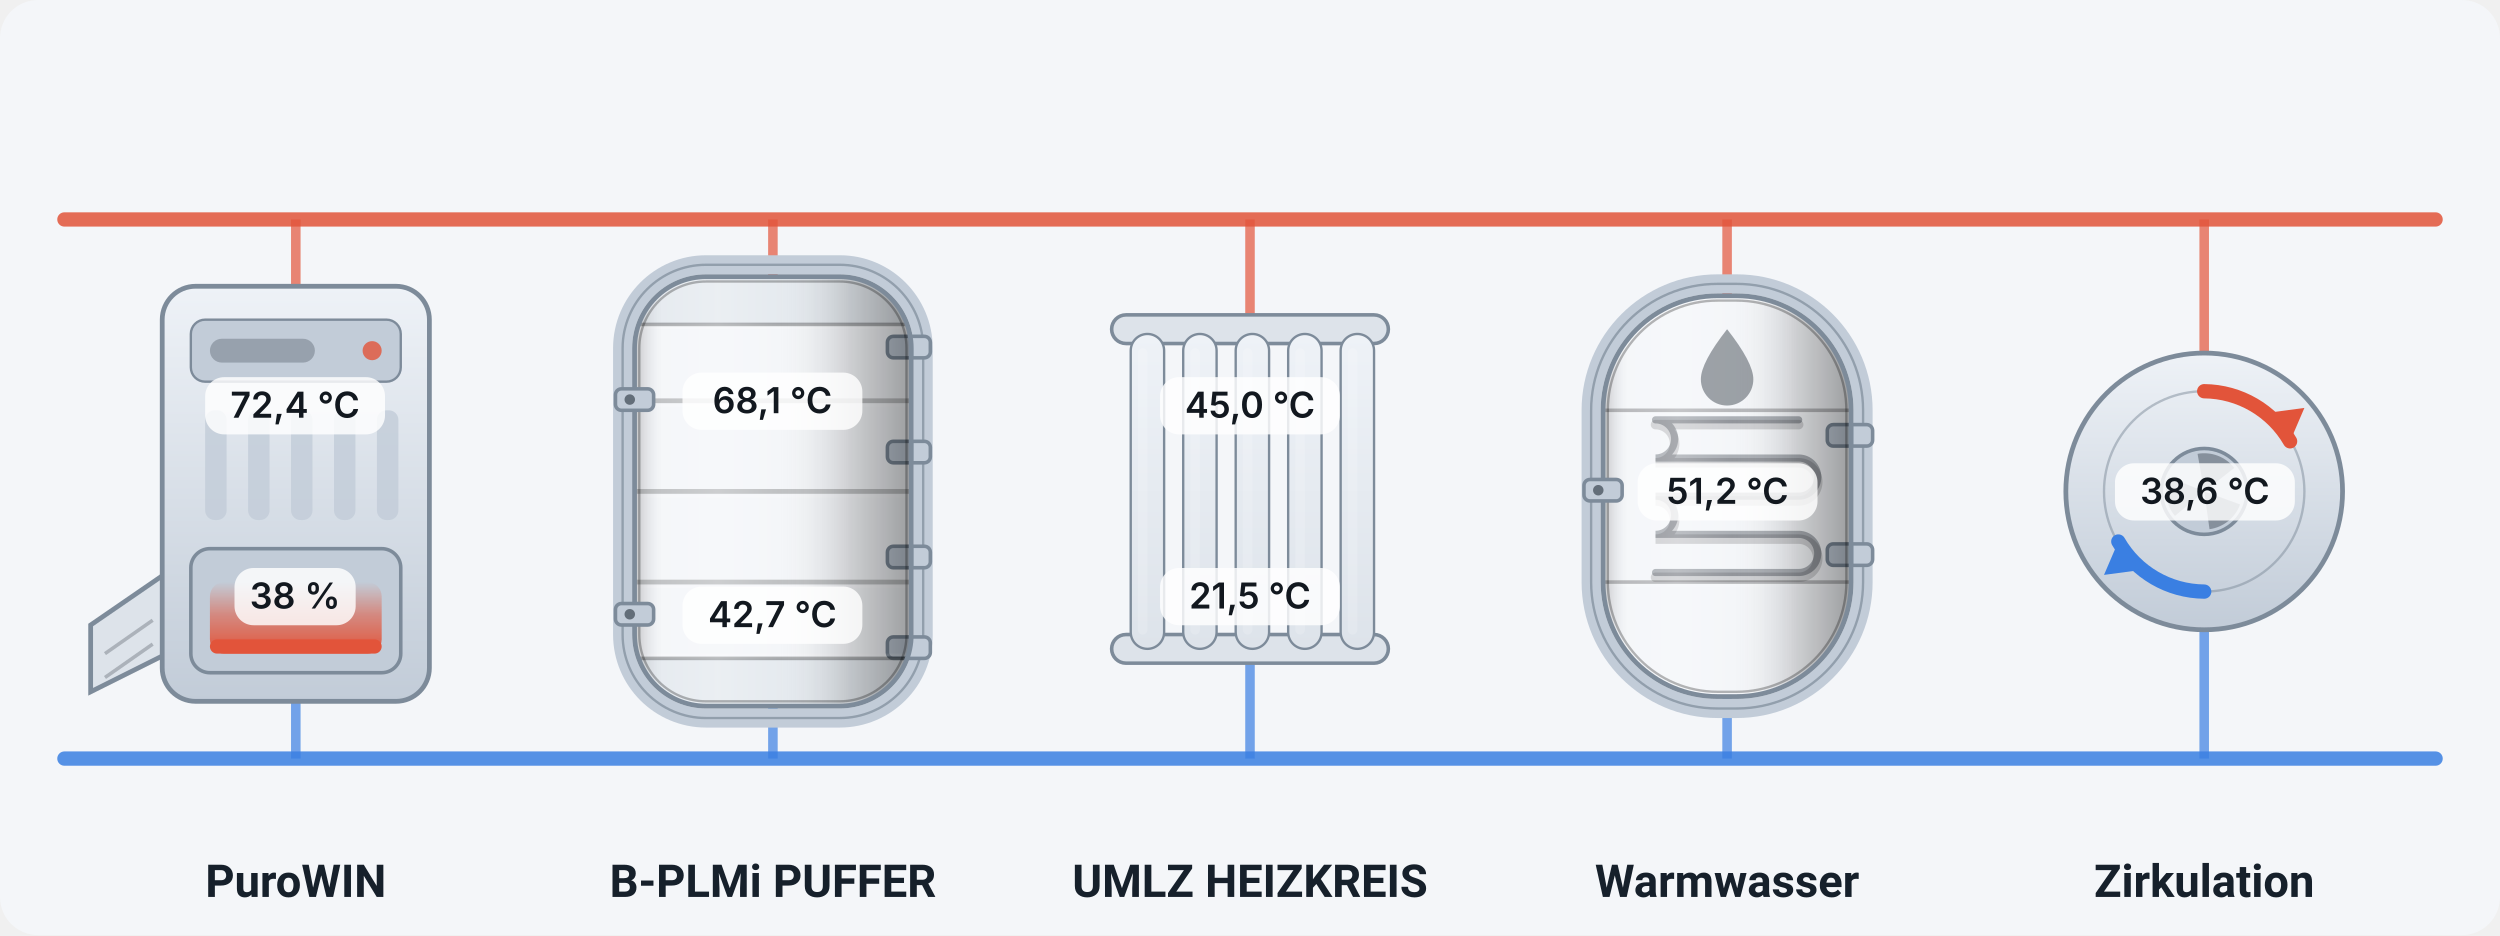
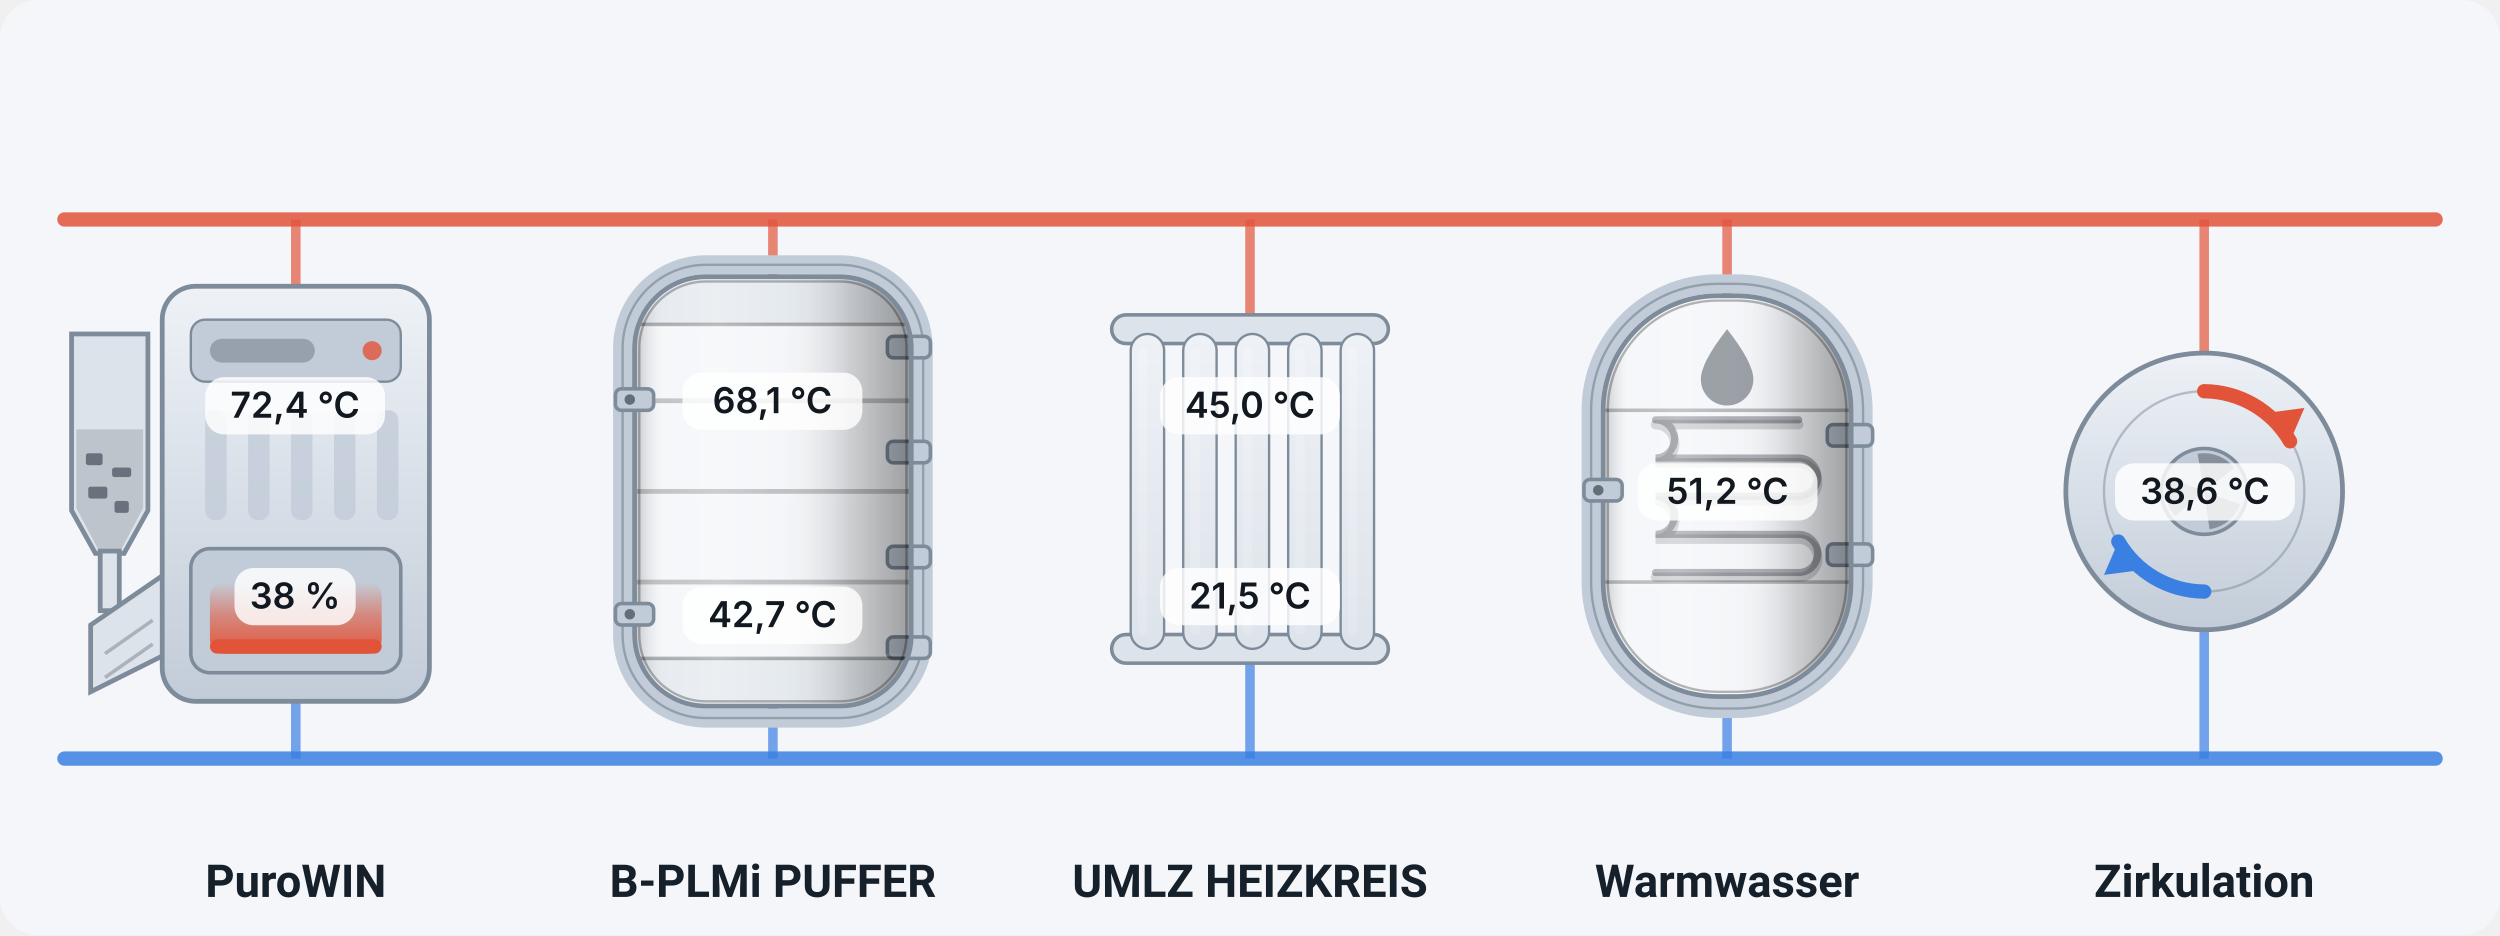
<svg xmlns="http://www.w3.org/2000/svg" viewBox="0 0 1048 392" width="1048" height="392">
  <rect width="100%" height="100%" rx="16" fill="#f4f6f9" />
  <rect x="24" y="89" width="1000" height="6" rx="3" fill="#e2543a" opacity="0.85" />
  <rect x="24" y="315" width="1000" height="6" rx="3" fill="#3a7fe2" opacity="0.85" />
  <g transform="translate(24,0)">
    <rect x="98" y="92" width="4" height="34" fill="#e2543a" opacity="0.7" />
    <rect x="98" y="288" width="4" height="30" fill="#3a7fe2" opacity="0.7" />
    <defs>
      <linearGradient id="t0-gehaeuse" x1="0" y1="0" x2="0" y2="1">
        <stop offset="0%" stop-color="#eef2f7" />
        <stop offset="100%" stop-color="#c2ccd8" />
      </linearGradient>
      <linearGradient id="t0-glutbett" x1="0" y1="1" x2="0" y2="0">
        <stop offset="0%" stop-color="#e2543a" />
        <stop offset="55%" stop-color="#e2543a" stop-opacity="0.55" />
        <stop offset="100%" stop-color="#e2543a" stop-opacity="0" />
      </linearGradient>
    </defs>
+     <path d="M 6 140 L 38 140 L 38 214 L 28 232 L 16 232 L 6 214 Z" fill="#dde3ea" stroke="#7d8b9a" stroke-width="2" />
+     <rect x="18" y="231" width="8" height="25" fill="#dde3ea" stroke="#7d8b9a" stroke-width="2" />
+     <g opacity="1">
+       <path d="M 8 180 L 36 180 L 36 213 L 27 230 L 17 230 L 8 213 Z" fill="#16202b" opacity="0.16" />
+       <g fill="#16202b" opacity="0.5">
+         <rect x="12" y="190" width="7" height="5" rx="1" />
+         <rect x="23" y="196" width="8" height="4" rx="1" />
+         <rect x="13" y="204" width="8" height="5" rx="1" />
+         <rect x="24" y="210" width="6" height="5" rx="1" />
+       </g>
+     </g>
+     <rect data-vorrat="" x="8" y="142" width="28" height="71" fill="none" />
    <g stroke="#7d8b9a" stroke-width="2" fill="#dde3ea">
      <path d="M 14 290 L 14 262 L 46 240 L 46 274 Z" />
    </g>
    <g stroke="#16202b" stroke-width="1.5" opacity="0.25" fill="none">
      <path d="M 20 284 L 40 270" />
      <path d="M 20 274 L 40 260" />
    </g>
    <rect x="44" y="120" width="112" height="174" rx="14" fill="url(#t0-gehaeuse)" stroke="#7d8b9a" stroke-width="2" />
    <rect x="56" y="134" width="88" height="26" rx="6" fill="#c2ccd8" stroke="#7d8b9a" stroke-width="1" />
    <rect x="64" y="142" width="44" height="10" rx="5" fill="#16202b" opacity="0.25" />
    <circle cx="132" cy="147" r="4" fill="#e2543a" opacity="0.8" />
    <g fill="#c2ccd8" opacity="0.8">
      <rect x="62" y="172" width="9" height="46" rx="4" />
      <rect x="80" y="172" width="9" height="46" rx="4" />
      <rect x="98" y="172" width="9" height="46" rx="4" />
      <rect x="116" y="172" width="9" height="46" rx="4" />
      <rect x="134" y="172" width="9" height="46" rx="4" />
    </g>
    <rect x="56" y="230" width="88" height="52" rx="8" fill="#c2ccd8" stroke="#7d8b9a" stroke-width="1.5" />
    <rect x="64" y="244" width="72" height="30" rx="6" fill="url(#t0-glutbett)" />
    <rect x="64" y="268" width="72" height="6" rx="3" fill="#e2543a" />
    <text x="100" y="376" text-anchor="middle" fill="#16202b" font-size="19" font-weight="600" font-family="system-ui, -apple-system, Roboto, sans-serif">PuroWIN</text>
  </g>
  <g transform="translate(224,0)">
    <rect x="98" y="92" width="4" height="24" fill="#e2543a" opacity="0.7" />
    <rect x="98" y="296" width="4" height="22" fill="#3a7fe2" opacity="0.7" />
    <defs>
      <linearGradient id="t1-schichtung" x1="0" y1="0" x2="0" y2="1">
        <stop offset="0%" stop-color="#eef2f7" />
        <stop offset="100%" stop-color="#c2ccd8" />
      </linearGradient>
      <linearGradient id="t1-glanz" x1="0" y1="0" x2="1" y2="0">
        <stop offset="0%" stop-color="#000000" stop-opacity="0.20" />
        <stop offset="10%" stop-color="#ffffff" stop-opacity="0.06" />
        <stop offset="30%" stop-color="#ffffff" stop-opacity="0.22" />
        <stop offset="52%" stop-color="#ffffff" stop-opacity="0.02" />
        <stop offset="78%" stop-color="#000000" stop-opacity="0.16" />
        <stop offset="100%" stop-color="#000000" stop-opacity="0.36" />
      </linearGradient>
      <clipPath id="t1-innen">
        <rect x="42" y="116" width="116" height="180" rx="30" />
      </clipPath>
    </defs>
    <rect x="37" y="111" width="126" height="190" rx="35" fill="none" stroke="#c2ccd8" stroke-width="8" />
    <rect x="37" y="111" width="126" height="190" rx="35" fill="none" stroke="#7d8b9a" stroke-width="1" opacity="0.7" />
    <g fill="#c2ccd8" stroke="#7d8b9a" stroke-width="1.5">
      <rect x="148" y="141" width="18" height="9" rx="2.5" />
      <rect x="148" y="185" width="18" height="9" rx="2.5" />
      <rect x="148" y="229" width="18" height="9" rx="2.5" />
      <rect x="148" y="267" width="18" height="9" rx="2.5" />
    </g>
    <rect x="42" y="116" width="116" height="180" rx="30" fill="none" />
    <g clip-path="url(#t1-innen)">
      <g fill="#c2ccd8" opacity="0.3">
        <rect x="42" y="116" width="116" height="20" />
        <rect x="42" y="276" width="116" height="20" />
      </g>
      <g stroke-width="1.5" stroke="#000000" opacity="0.3">
        <line x1="42" y1="136" x2="158" y2="136" />
        <line x1="42" y1="276" x2="158" y2="276" />
      </g>
      <g stroke-width="1" stroke="#ffffff" opacity="0.14">
        <line x1="42" y1="137.5" x2="158" y2="137.5" />
        <line x1="42" y1="274.5" x2="158" y2="274.5" />
      </g>
      <g stroke-width="2" stroke="#000000" opacity="0.22">
        <line x1="42" y1="168" x2="158" y2="168" />
        <line x1="42" y1="206" x2="158" y2="206" />
        <line x1="42" y1="244" x2="158" y2="244" />
      </g>
      <g stroke-width="1" stroke="#ffffff" opacity="0.16">
        <line x1="42" y1="170" x2="158" y2="170" />
        <line x1="42" y1="208" x2="158" y2="208" />
        <line x1="42" y1="246" x2="158" y2="246" />
      </g>
      <rect x="42" y="116" width="116" height="180" fill="url(#t1-glanz)" />
    </g>
    <rect x="42" y="116" width="116" height="180" rx="30" fill="none" stroke="#7d8b9a" stroke-width="2" />
    <rect x="44" y="118" width="112" height="176" rx="28" fill="none" stroke="#000000" stroke-width="1" opacity="0.28" />
    <g fill="#c2ccd8" stroke="#7d8b9a" stroke-width="1.5">
      <rect x="34" y="163" width="16" height="9" rx="2.5" />
      <rect x="34" y="253" width="16" height="9" rx="2.5" />
    </g>
    <g fill="#16202b" opacity="0.55">
      <circle cx="40" cy="167.5" r="2.2" />
      <circle cx="40" cy="257.5" r="2.2" />
    </g>
    <text x="100" y="376" text-anchor="middle" fill="#16202b" font-size="19" font-weight="600" font-family="system-ui, -apple-system, Roboto, sans-serif">B-PLMi PUFFER</text>
  </g>
  <g transform="translate(424,0)">
    <rect x="98" y="92" width="4" height="40" fill="#e2543a" opacity="0.7" />
    <rect x="98" y="278" width="4" height="40" fill="#3a7fe2" opacity="0.7" />
    <defs>
      <linearGradient id="t2-koerper" x1="0" y1="0" x2="0" y2="1">
        <stop offset="0%" stop-color="#eef2f7" />
        <stop offset="100%" stop-color="#dde3ea" />
      </linearGradient>
    </defs>
    <rect x="42" y="132" width="116" height="12" rx="6" fill="#dde3ea" stroke="#7d8b9a" stroke-width="1.5" />
    <rect x="42" y="266" width="116" height="12" rx="6" fill="#dde3ea" stroke="#7d8b9a" stroke-width="1.5" />
    <g fill="url(#t2-koerper)" stroke="#7d8b9a" stroke-width="1">
      <rect x="50" y="140" width="14" height="132" rx="7" />
      <rect x="72" y="140" width="14" height="132" rx="7" />
      <rect x="94" y="140" width="14" height="132" rx="7" />
      <rect x="116" y="140" width="14" height="132" rx="7" />
      <rect x="138" y="140" width="14" height="132" rx="7" />
    </g>
    <g fill="#ffffff" opacity="0.16">
      <rect x="53" y="146" width="4" height="120" rx="2" />
      <rect x="75" y="146" width="4" height="120" rx="2" />
      <rect x="97" y="146" width="4" height="120" rx="2" />
      <rect x="119" y="146" width="4" height="120" rx="2" />
      <rect x="141" y="146" width="4" height="120" rx="2" />
    </g>
    <text x="100" y="376" text-anchor="middle" fill="#16202b" font-size="19" font-weight="600" font-family="system-ui, -apple-system, Roboto, sans-serif">UMLZ HEIZKREIS</text>
  </g>
  <g transform="translate(624,0)">
    <rect x="98" y="92" width="4" height="32" fill="#e2543a" opacity="0.7" />
    <rect x="98" y="292" width="4" height="26" fill="#3a7fe2" opacity="0.7" />
    <defs>
      <linearGradient id="t3-boiler" x1="0" y1="0" x2="0" y2="1">
        <stop offset="0%" stop-color="#c0402a" />
        <stop offset="70%" stop-color="#c0402a" stop-opacity="0.75" />
        <stop offset="100%" stop-color="#3f78c9" stop-opacity="0.55" />
      </linearGradient>
      <linearGradient id="t3-glanz" x1="0" y1="0" x2="1" y2="0">
        <stop offset="0%" stop-color="#000000" stop-opacity="0.20" />
        <stop offset="10%" stop-color="#ffffff" stop-opacity="0.06" />
        <stop offset="30%" stop-color="#ffffff" stop-opacity="0.22" />
        <stop offset="52%" stop-color="#ffffff" stop-opacity="0.02" />
        <stop offset="78%" stop-color="#000000" stop-opacity="0.16" />
        <stop offset="100%" stop-color="#000000" stop-opacity="0.36" />
      </linearGradient>
      <clipPath id="t3-innen">
        <rect x="48" y="124" width="104" height="168" rx="48" />
      </clipPath>
    </defs>
    <rect x="43" y="119" width="114" height="178" rx="53" fill="none" stroke="#c2ccd8" stroke-width="8" />
    <rect x="43" y="119" width="114" height="178" rx="53" fill="none" stroke="#7d8b9a" stroke-width="1" opacity="0.7" />
    <g fill="#c2ccd8" stroke="#7d8b9a" stroke-width="1.5">
      <rect x="142" y="178" width="19" height="9" rx="2.5" />
      <rect x="142" y="228" width="19" height="9" rx="2.5" />
    </g>
    <rect x="48" y="124" width="104" height="168" rx="48" fill="none" />
    <g clip-path="url(#t3-innen)">
      <g stroke-width="1.5" stroke="#000000" opacity="0.26">
        <line x1="48" y1="172" x2="152" y2="172" />
        <line x1="48" y1="244" x2="152" y2="244" />
      </g>
      <g stroke-width="1" stroke="#ffffff" opacity="0.13">
        <line x1="48" y1="173.5" x2="152" y2="173.5" />
        <line x1="48" y1="245.5" x2="152" y2="245.5" />
      </g>
      <path d="M 70 178 h 60 M 70 178 a 8 8 0 0 1 0 16 h 60 a 8 8 0 0 1 0 16 h -60            a 8 8 0 0 1 0 16 h 60 a 8 8 0 0 1 0 16 h -60" fill="none" stroke="#000000" stroke-width="4" opacity="0.16" stroke-linecap="round" />
      <path d="M 70 176 h 60 M 70 176 a 8 8 0 0 1 0 16 h 60 a 8 8 0 0 1 0 16 h -60            a 8 8 0 0 1 0 16 h 60 a 8 8 0 0 1 0 16 h -60" fill="none" stroke="#16202b" stroke-width="3" opacity="0.34" stroke-linecap="round" />
      <rect x="48" y="124" width="104" height="168" fill="url(#t3-glanz)" />
    </g>
    <rect x="48" y="124" width="104" height="168" rx="48" fill="none" stroke="#7d8b9a" stroke-width="2" />
    <rect x="50" y="126" width="100" height="164" rx="46" fill="none" stroke="#000000" stroke-width="1" opacity="0.28" />
    <path d="M 100 138 q 11 14 11 21 a 11 11 0 0 1 -22 0 q 0 -7 11 -21 Z" fill="#16202b" opacity="0.4" />
    <g fill="#c2ccd8" stroke="#7d8b9a" stroke-width="1.5">
      <rect x="40" y="201" width="16" height="9" rx="2.5" />
    </g>
    <circle cx="46" cy="205.5" r="2.2" fill="#16202b" opacity="0.55" />
    <text x="100" y="376" text-anchor="middle" fill="#16202b" font-size="19" font-weight="600" font-family="system-ui, -apple-system, Roboto, sans-serif">Warmwasser</text>
  </g>
  <g transform="translate(824,0)">
    <rect x="98" y="92" width="4" height="56" fill="#e2543a" opacity="0.7" />
    <rect x="98" y="264" width="4" height="54" fill="#3a7fe2" opacity="0.7" />
    <defs>
      <linearGradient id="t4-ring" x1="0" y1="0" x2="0" y2="1">
        <stop offset="0%" stop-color="#eef2f7" />
        <stop offset="100%" stop-color="#c2ccd8" />
      </linearGradient>
    </defs>
    <circle cx="100" cy="206" r="58" fill="url(#t4-ring)" stroke="#7d8b9a" stroke-width="2" />
    <circle cx="100" cy="206" r="42" fill="none" stroke="#7d8b9a" stroke-width="1" opacity="0.5" />
    <path d="M 100 164 a 42 42 0 0 1 36 21" fill="none" stroke="#e2543a" stroke-width="6" stroke-linecap="round" />
    <path d="M 136 185 l 6 -14 l -15 2 Z" fill="#e2543a" />
    <path d="M 100 248 a 42 42 0 0 1 -36 -21" fill="none" stroke="#3a7fe2" stroke-width="6" stroke-linecap="round" />
    <path d="M 64 227 l -6 14 l 15 -2 Z" fill="#3a7fe2" />
    <circle cx="100" cy="206" r="18" fill="#c2ccd8" stroke="#7d8b9a" stroke-width="1.5" />
    <g fill="#16202b" opacity="0.35">
      <path d="M 100 206 L 97.22 190.24 A 16 16 0 0 1 112.61 196.15 Z" />
      <path d="M 100 206 L 115.04 211.47 A 16 16 0 0 1 102.23 221.84 Z" />
      <path d="M 100 206 L 87.74 216.28 A 16 16 0 0 1 85.17 200.01 Z" />
    </g>
    <text x="100" y="376" text-anchor="middle" fill="#16202b" font-size="19" font-weight="600" font-family="system-ui, -apple-system, Roboto, sans-serif">Zirkulation</text>
  </g>
  <rect x="86.0" y="158.1" width="75.4" height="24" rx="8" fill="rgba(255, 255, 255, 0.82)" />
  <text x="123.7" y="175.1" text-anchor="middle" font-family="system-ui, -apple-system, Segoe UI, sans-serif" font-size="15" font-weight="600" fill="#12181f">72,4 °C</text>
  <rect x="98.3" y="238.1" width="50.8" height="24" rx="8" fill="rgba(255, 255, 255, 0.82)" />
  <text x="123.7" y="255.1" text-anchor="middle" font-family="system-ui, -apple-system, Segoe UI, sans-serif" font-size="15" font-weight="600" fill="#12181f">38 %</text>
  <rect x="286.1" y="156.2" width="75.4" height="24" rx="8" fill="rgba(255, 255, 255, 0.82)" />
  <text x="323.8" y="173.2" text-anchor="middle" font-family="system-ui, -apple-system, Segoe UI, sans-serif" font-size="15" font-weight="600" fill="#12181f">68,1 °C</text>
  <rect x="286.1" y="245.9" width="75.4" height="24" rx="8" fill="rgba(255, 255, 255, 0.82)" />
  <text x="323.8" y="262.9" text-anchor="middle" font-family="system-ui, -apple-system, Segoe UI, sans-serif" font-size="15" font-weight="600" fill="#12181f">42,7 °C</text>
  <rect x="486.3" y="158.1" width="75.4" height="24" rx="8" fill="rgba(255, 255, 255, 0.82)" />
  <text x="524.0" y="175.1" text-anchor="middle" font-family="system-ui, -apple-system, Segoe UI, sans-serif" font-size="15" font-weight="600" fill="#12181f">45,0 °C</text>
  <rect x="486.3" y="238.1" width="75.4" height="24" rx="8" fill="rgba(255, 255, 255, 0.82)" />
  <text x="524.0" y="255.1" text-anchor="middle" font-family="system-ui, -apple-system, Segoe UI, sans-serif" font-size="15" font-weight="600" fill="#12181f">21,5 °C</text>
  <rect x="686.5" y="194.2" width="75.4" height="24" rx="8" fill="rgba(255, 255, 255, 0.82)" />
  <text x="724.2" y="211.2" text-anchor="middle" font-family="system-ui, -apple-system, Segoe UI, sans-serif" font-size="15" font-weight="600" fill="#12181f">51,2 °C</text>
  <rect x="886.6" y="194.2" width="75.4" height="24" rx="8" fill="rgba(255, 255, 255, 0.82)" />
  <text x="924.3" y="211.2" text-anchor="middle" font-family="system-ui, -apple-system, Segoe UI, sans-serif" font-size="15" font-weight="600" fill="#12181f">38,6 °C</text>
</svg>
